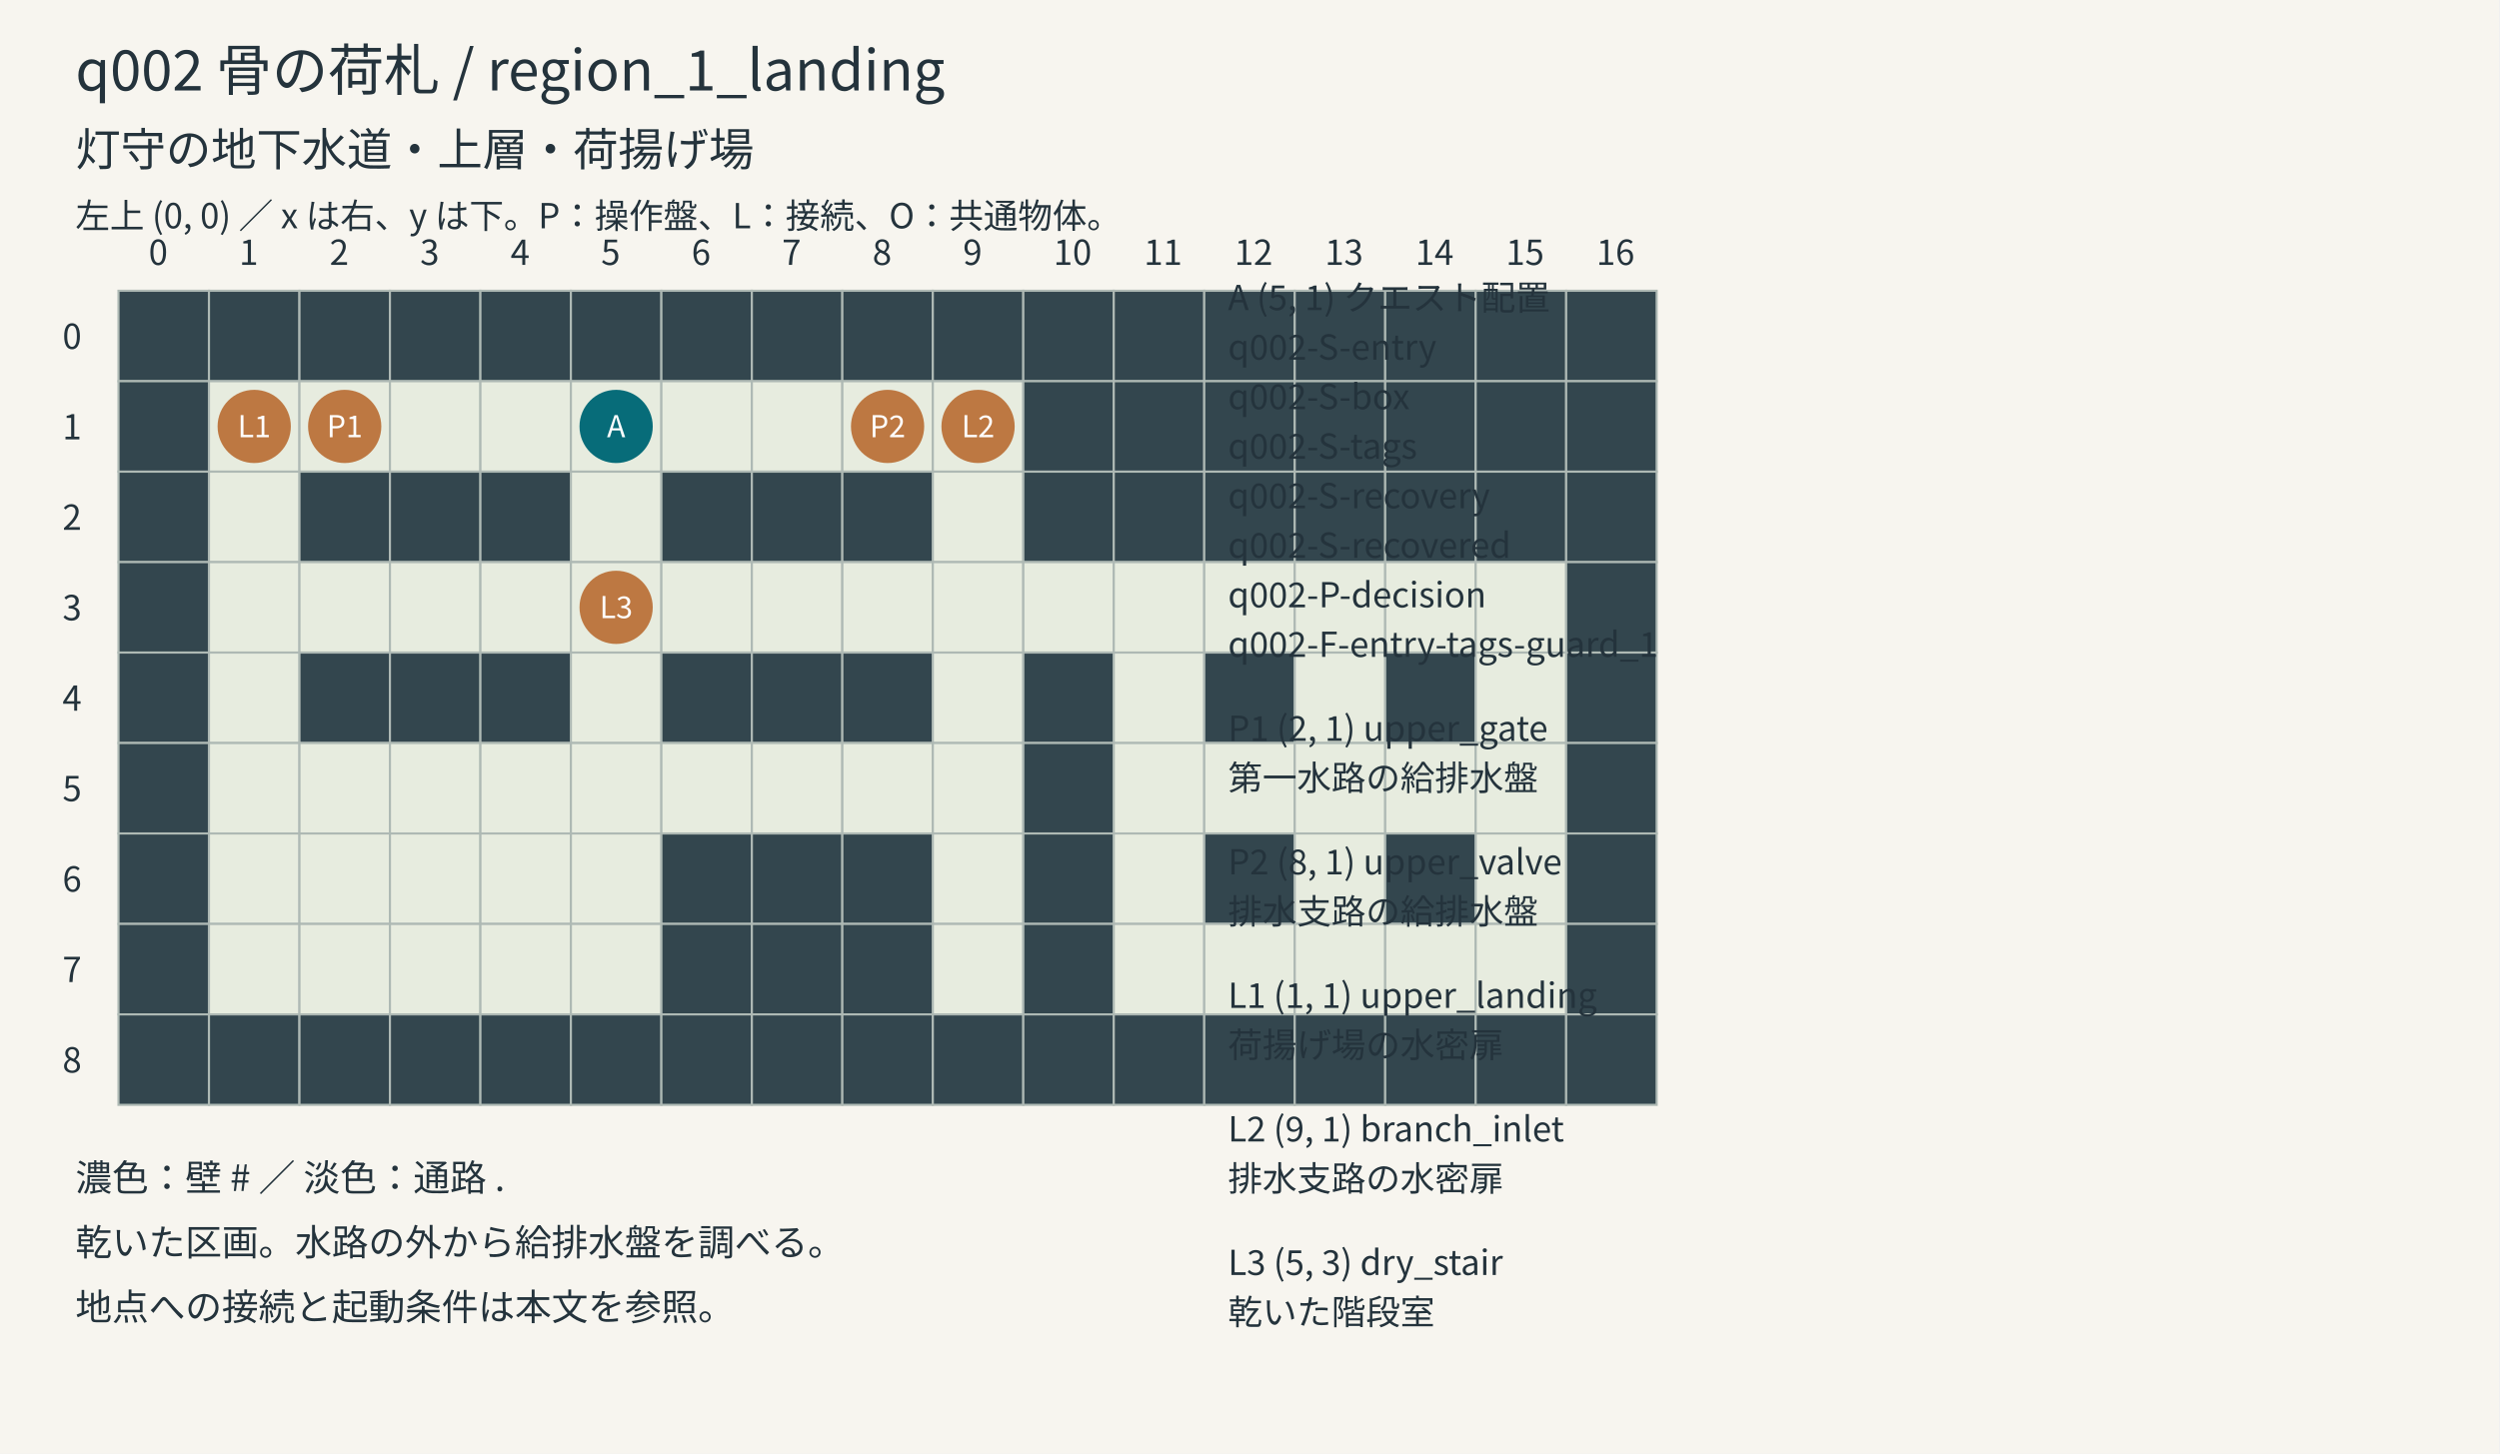
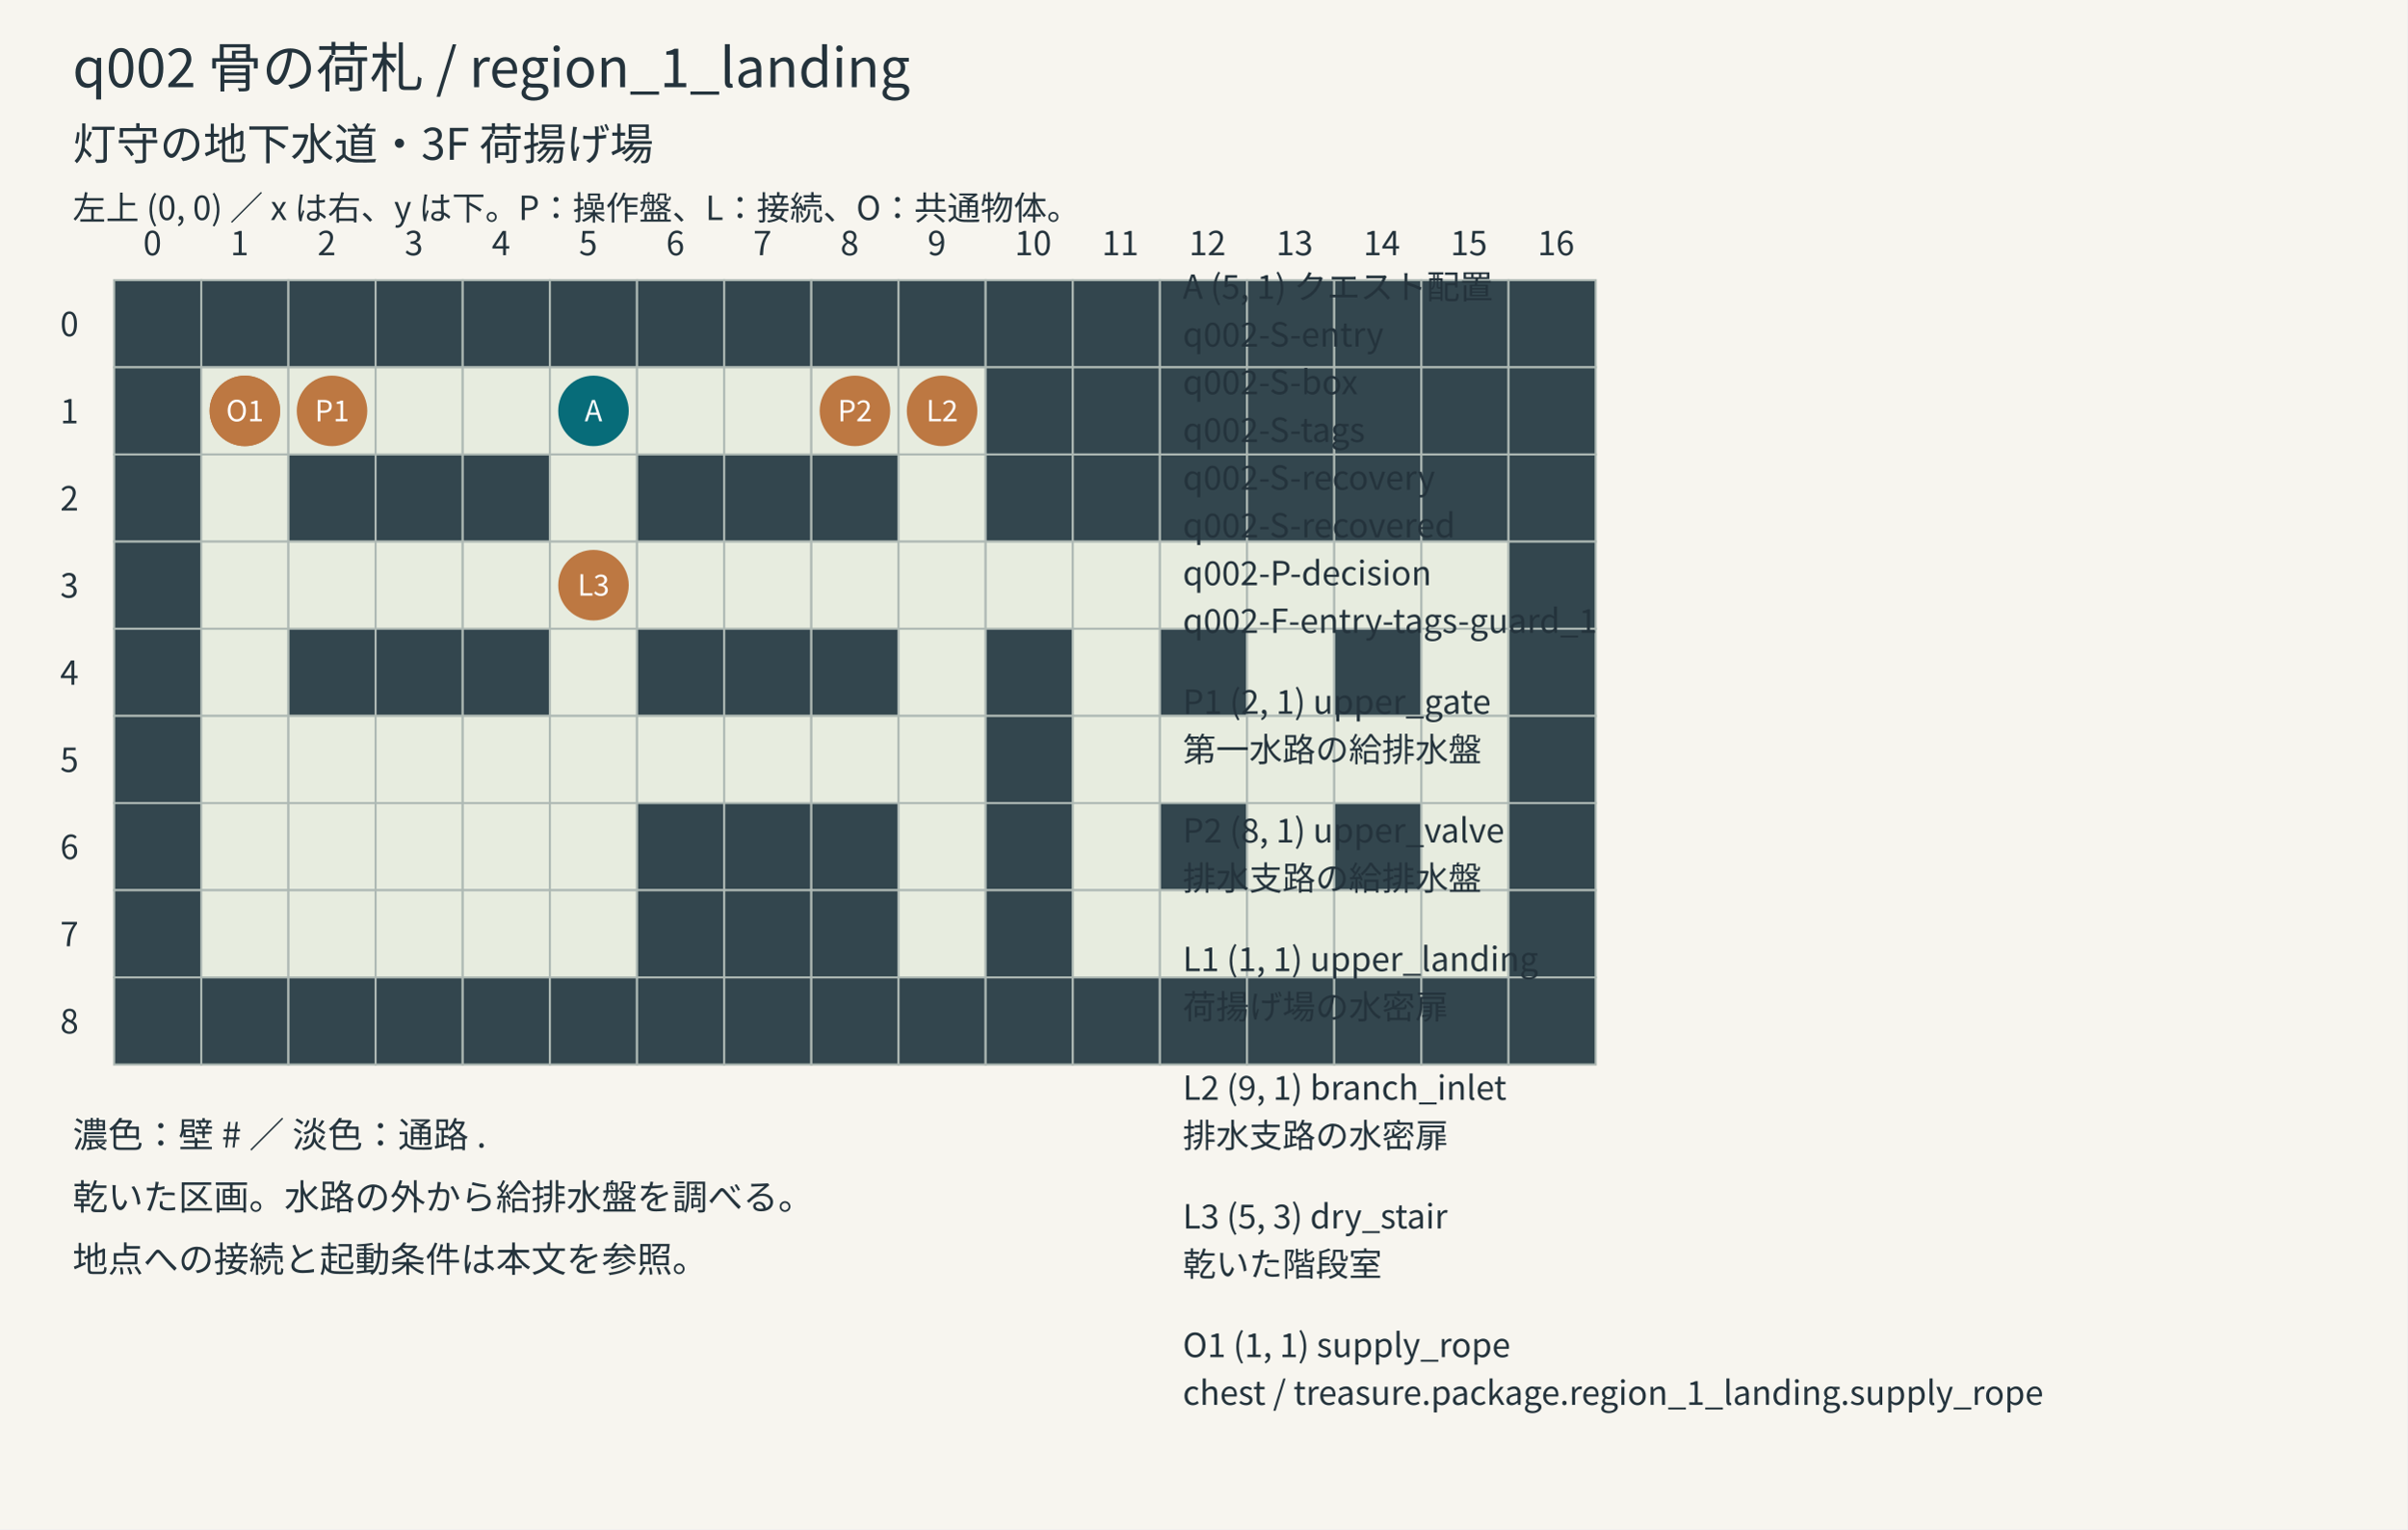
- <svg xmlns="http://www.w3.org/2000/svg" width="1160" height="675" viewBox="0 0 1160 675" role="img" aria-labelledby="title desc">
-   <rect width="1160" height="675" fill="#f7f5ef" />
+ <svg xmlns="http://www.w3.org/2000/svg" width="1160" height="737" viewBox="0 0 1160 737" role="img" aria-labelledby="title desc">
+   <rect width="1160" height="737" fill="#f7f5ef" />
  <style>text{font-family:"Noto Sans CJK JP","Noto Sans JP",sans-serif;fill:#24333c}</style>
  <text x="35" y="42" font-size="26">q002 骨の荷札 / region_1_landing</text>
-   <text x="35" y="77" font-size="21">灯守の地下水道・上層・荷揚げ場</text>
+   <text x="35" y="77" font-size="21">灯守の地下水道・3F 荷揚げ場</text>
  <text x="35" y="106" font-size="16">左上 (0, 0) ／ x は右、y は下。P：操作盤、L：接続、O：共通物体。</text>
  <text x="69" y="123" font-size="16">0</text>
  <text x="111" y="123" font-size="16">1</text>
  <text x="153" y="123" font-size="16">2</text>
  <text x="195" y="123" font-size="16">3</text>
  <text x="237" y="123" font-size="16">4</text>
  <text x="279" y="123" font-size="16">5</text>
  <text x="321" y="123" font-size="16">6</text>
  <text x="363" y="123" font-size="16">7</text>
  <text x="405" y="123" font-size="16">8</text>
  <text x="447" y="123" font-size="16">9</text>
  <text x="489" y="123" font-size="16">10</text>
  <text x="531" y="123" font-size="16">11</text>
  <text x="573" y="123" font-size="16">12</text>
  <text x="615" y="123" font-size="16">13</text>
  <text x="657" y="123" font-size="16">14</text>
  <text x="699" y="123" font-size="16">15</text>
  <text x="741" y="123" font-size="16">16</text>
  <text x="29" y="162" font-size="16">0</text>
  <rect x="55" y="135" width="42" height="42" fill="#33464e" stroke="#aeb9b4" />
  <rect x="97" y="135" width="42" height="42" fill="#33464e" stroke="#aeb9b4" />
  <rect x="139" y="135" width="42" height="42" fill="#33464e" stroke="#aeb9b4" />
  <rect x="181" y="135" width="42" height="42" fill="#33464e" stroke="#aeb9b4" />
  <rect x="223" y="135" width="42" height="42" fill="#33464e" stroke="#aeb9b4" />
  <rect x="265" y="135" width="42" height="42" fill="#33464e" stroke="#aeb9b4" />
  <rect x="307" y="135" width="42" height="42" fill="#33464e" stroke="#aeb9b4" />
  <rect x="349" y="135" width="42" height="42" fill="#33464e" stroke="#aeb9b4" />
  <rect x="391" y="135" width="42" height="42" fill="#33464e" stroke="#aeb9b4" />
  <rect x="433" y="135" width="42" height="42" fill="#33464e" stroke="#aeb9b4" />
  <rect x="475" y="135" width="42" height="42" fill="#33464e" stroke="#aeb9b4" />
  <rect x="517" y="135" width="42" height="42" fill="#33464e" stroke="#aeb9b4" />
  <rect x="559" y="135" width="42" height="42" fill="#33464e" stroke="#aeb9b4" />
  <rect x="601" y="135" width="42" height="42" fill="#33464e" stroke="#aeb9b4" />
  <rect x="643" y="135" width="42" height="42" fill="#33464e" stroke="#aeb9b4" />
  <rect x="685" y="135" width="42" height="42" fill="#33464e" stroke="#aeb9b4" />
  <rect x="727" y="135" width="42" height="42" fill="#33464e" stroke="#aeb9b4" />
  <text x="29" y="204" font-size="16">1</text>
  <rect x="55" y="177" width="42" height="42" fill="#33464e" stroke="#aeb9b4" />
  <rect x="97" y="177" width="42" height="42" fill="#e7ecdf" stroke="#aeb9b4" />
  <rect x="139" y="177" width="42" height="42" fill="#e7ecdf" stroke="#aeb9b4" />
  <rect x="181" y="177" width="42" height="42" fill="#e7ecdf" stroke="#aeb9b4" />
  <rect x="223" y="177" width="42" height="42" fill="#e7ecdf" stroke="#aeb9b4" />
  <rect x="265" y="177" width="42" height="42" fill="#e7ecdf" stroke="#aeb9b4" />
  <rect x="307" y="177" width="42" height="42" fill="#e7ecdf" stroke="#aeb9b4" />
  <rect x="349" y="177" width="42" height="42" fill="#e7ecdf" stroke="#aeb9b4" />
  <rect x="391" y="177" width="42" height="42" fill="#e7ecdf" stroke="#aeb9b4" />
  <rect x="433" y="177" width="42" height="42" fill="#e7ecdf" stroke="#aeb9b4" />
  <rect x="475" y="177" width="42" height="42" fill="#33464e" stroke="#aeb9b4" />
  <rect x="517" y="177" width="42" height="42" fill="#33464e" stroke="#aeb9b4" />
  <rect x="559" y="177" width="42" height="42" fill="#33464e" stroke="#aeb9b4" />
  <rect x="601" y="177" width="42" height="42" fill="#33464e" stroke="#aeb9b4" />
  <rect x="643" y="177" width="42" height="42" fill="#33464e" stroke="#aeb9b4" />
  <rect x="685" y="177" width="42" height="42" fill="#33464e" stroke="#aeb9b4" />
  <rect x="727" y="177" width="42" height="42" fill="#33464e" stroke="#aeb9b4" />
  <text x="29" y="246" font-size="16">2</text>
  <rect x="55" y="219" width="42" height="42" fill="#33464e" stroke="#aeb9b4" />
  <rect x="97" y="219" width="42" height="42" fill="#e7ecdf" stroke="#aeb9b4" />
  <rect x="139" y="219" width="42" height="42" fill="#33464e" stroke="#aeb9b4" />
  <rect x="181" y="219" width="42" height="42" fill="#33464e" stroke="#aeb9b4" />
  <rect x="223" y="219" width="42" height="42" fill="#33464e" stroke="#aeb9b4" />
  <rect x="265" y="219" width="42" height="42" fill="#e7ecdf" stroke="#aeb9b4" />
  <rect x="307" y="219" width="42" height="42" fill="#33464e" stroke="#aeb9b4" />
  <rect x="349" y="219" width="42" height="42" fill="#33464e" stroke="#aeb9b4" />
  <rect x="391" y="219" width="42" height="42" fill="#33464e" stroke="#aeb9b4" />
  <rect x="433" y="219" width="42" height="42" fill="#e7ecdf" stroke="#aeb9b4" />
  <rect x="475" y="219" width="42" height="42" fill="#33464e" stroke="#aeb9b4" />
  <rect x="517" y="219" width="42" height="42" fill="#33464e" stroke="#aeb9b4" />
  <rect x="559" y="219" width="42" height="42" fill="#33464e" stroke="#aeb9b4" />
  <rect x="601" y="219" width="42" height="42" fill="#33464e" stroke="#aeb9b4" />
  <rect x="643" y="219" width="42" height="42" fill="#33464e" stroke="#aeb9b4" />
  <rect x="685" y="219" width="42" height="42" fill="#33464e" stroke="#aeb9b4" />
  <rect x="727" y="219" width="42" height="42" fill="#33464e" stroke="#aeb9b4" />
  <text x="29" y="288" font-size="16">3</text>
  <rect x="55" y="261" width="42" height="42" fill="#33464e" stroke="#aeb9b4" />
  <rect x="97" y="261" width="42" height="42" fill="#e7ecdf" stroke="#aeb9b4" />
  <rect x="139" y="261" width="42" height="42" fill="#e7ecdf" stroke="#aeb9b4" />
  <rect x="181" y="261" width="42" height="42" fill="#e7ecdf" stroke="#aeb9b4" />
  <rect x="223" y="261" width="42" height="42" fill="#e7ecdf" stroke="#aeb9b4" />
  <rect x="265" y="261" width="42" height="42" fill="#e7ecdf" stroke="#aeb9b4" />
  <rect x="307" y="261" width="42" height="42" fill="#e7ecdf" stroke="#aeb9b4" />
  <rect x="349" y="261" width="42" height="42" fill="#e7ecdf" stroke="#aeb9b4" />
  <rect x="391" y="261" width="42" height="42" fill="#e7ecdf" stroke="#aeb9b4" />
  <rect x="433" y="261" width="42" height="42" fill="#e7ecdf" stroke="#aeb9b4" />
  <rect x="475" y="261" width="42" height="42" fill="#e7ecdf" stroke="#aeb9b4" />
  <rect x="517" y="261" width="42" height="42" fill="#e7ecdf" stroke="#aeb9b4" />
  <rect x="559" y="261" width="42" height="42" fill="#e7ecdf" stroke="#aeb9b4" />
  <rect x="601" y="261" width="42" height="42" fill="#e7ecdf" stroke="#aeb9b4" />
  <rect x="643" y="261" width="42" height="42" fill="#e7ecdf" stroke="#aeb9b4" />
  <rect x="685" y="261" width="42" height="42" fill="#e7ecdf" stroke="#aeb9b4" />
  <rect x="727" y="261" width="42" height="42" fill="#33464e" stroke="#aeb9b4" />
  <text x="29" y="330" font-size="16">4</text>
  <rect x="55" y="303" width="42" height="42" fill="#33464e" stroke="#aeb9b4" />
  <rect x="97" y="303" width="42" height="42" fill="#e7ecdf" stroke="#aeb9b4" />
  <rect x="139" y="303" width="42" height="42" fill="#33464e" stroke="#aeb9b4" />
  <rect x="181" y="303" width="42" height="42" fill="#33464e" stroke="#aeb9b4" />
  <rect x="223" y="303" width="42" height="42" fill="#33464e" stroke="#aeb9b4" />
  <rect x="265" y="303" width="42" height="42" fill="#e7ecdf" stroke="#aeb9b4" />
  <rect x="307" y="303" width="42" height="42" fill="#33464e" stroke="#aeb9b4" />
  <rect x="349" y="303" width="42" height="42" fill="#33464e" stroke="#aeb9b4" />
  <rect x="391" y="303" width="42" height="42" fill="#33464e" stroke="#aeb9b4" />
  <rect x="433" y="303" width="42" height="42" fill="#e7ecdf" stroke="#aeb9b4" />
  <rect x="475" y="303" width="42" height="42" fill="#33464e" stroke="#aeb9b4" />
  <rect x="517" y="303" width="42" height="42" fill="#e7ecdf" stroke="#aeb9b4" />
  <rect x="559" y="303" width="42" height="42" fill="#33464e" stroke="#aeb9b4" />
  <rect x="601" y="303" width="42" height="42" fill="#e7ecdf" stroke="#aeb9b4" />
  <rect x="643" y="303" width="42" height="42" fill="#33464e" stroke="#aeb9b4" />
  <rect x="685" y="303" width="42" height="42" fill="#e7ecdf" stroke="#aeb9b4" />
  <rect x="727" y="303" width="42" height="42" fill="#33464e" stroke="#aeb9b4" />
  <text x="29" y="372" font-size="16">5</text>
  <rect x="55" y="345" width="42" height="42" fill="#33464e" stroke="#aeb9b4" />
  <rect x="97" y="345" width="42" height="42" fill="#e7ecdf" stroke="#aeb9b4" />
  <rect x="139" y="345" width="42" height="42" fill="#e7ecdf" stroke="#aeb9b4" />
  <rect x="181" y="345" width="42" height="42" fill="#e7ecdf" stroke="#aeb9b4" />
  <rect x="223" y="345" width="42" height="42" fill="#e7ecdf" stroke="#aeb9b4" />
  <rect x="265" y="345" width="42" height="42" fill="#e7ecdf" stroke="#aeb9b4" />
  <rect x="307" y="345" width="42" height="42" fill="#e7ecdf" stroke="#aeb9b4" />
  <rect x="349" y="345" width="42" height="42" fill="#e7ecdf" stroke="#aeb9b4" />
  <rect x="391" y="345" width="42" height="42" fill="#e7ecdf" stroke="#aeb9b4" />
  <rect x="433" y="345" width="42" height="42" fill="#e7ecdf" stroke="#aeb9b4" />
  <rect x="475" y="345" width="42" height="42" fill="#33464e" stroke="#aeb9b4" />
  <rect x="517" y="345" width="42" height="42" fill="#e7ecdf" stroke="#aeb9b4" />
  <rect x="559" y="345" width="42" height="42" fill="#e7ecdf" stroke="#aeb9b4" />
  <rect x="601" y="345" width="42" height="42" fill="#e7ecdf" stroke="#aeb9b4" />
  <rect x="643" y="345" width="42" height="42" fill="#e7ecdf" stroke="#aeb9b4" />
  <rect x="685" y="345" width="42" height="42" fill="#e7ecdf" stroke="#aeb9b4" />
  <rect x="727" y="345" width="42" height="42" fill="#33464e" stroke="#aeb9b4" />
  <text x="29" y="414" font-size="16">6</text>
  <rect x="55" y="387" width="42" height="42" fill="#33464e" stroke="#aeb9b4" />
  <rect x="97" y="387" width="42" height="42" fill="#e7ecdf" stroke="#aeb9b4" />
  <rect x="139" y="387" width="42" height="42" fill="#e7ecdf" stroke="#aeb9b4" />
  <rect x="181" y="387" width="42" height="42" fill="#e7ecdf" stroke="#aeb9b4" />
  <rect x="223" y="387" width="42" height="42" fill="#e7ecdf" stroke="#aeb9b4" />
  <rect x="265" y="387" width="42" height="42" fill="#e7ecdf" stroke="#aeb9b4" />
  <rect x="307" y="387" width="42" height="42" fill="#33464e" stroke="#aeb9b4" />
  <rect x="349" y="387" width="42" height="42" fill="#33464e" stroke="#aeb9b4" />
  <rect x="391" y="387" width="42" height="42" fill="#33464e" stroke="#aeb9b4" />
  <rect x="433" y="387" width="42" height="42" fill="#e7ecdf" stroke="#aeb9b4" />
  <rect x="475" y="387" width="42" height="42" fill="#33464e" stroke="#aeb9b4" />
  <rect x="517" y="387" width="42" height="42" fill="#e7ecdf" stroke="#aeb9b4" />
  <rect x="559" y="387" width="42" height="42" fill="#33464e" stroke="#aeb9b4" />
  <rect x="601" y="387" width="42" height="42" fill="#e7ecdf" stroke="#aeb9b4" />
  <rect x="643" y="387" width="42" height="42" fill="#33464e" stroke="#aeb9b4" />
  <rect x="685" y="387" width="42" height="42" fill="#e7ecdf" stroke="#aeb9b4" />
  <rect x="727" y="387" width="42" height="42" fill="#33464e" stroke="#aeb9b4" />
  <text x="29" y="456" font-size="16">7</text>
  <rect x="55" y="429" width="42" height="42" fill="#33464e" stroke="#aeb9b4" />
  <rect x="97" y="429" width="42" height="42" fill="#e7ecdf" stroke="#aeb9b4" />
  <rect x="139" y="429" width="42" height="42" fill="#e7ecdf" stroke="#aeb9b4" />
  <rect x="181" y="429" width="42" height="42" fill="#e7ecdf" stroke="#aeb9b4" />
  <rect x="223" y="429" width="42" height="42" fill="#e7ecdf" stroke="#aeb9b4" />
  <rect x="265" y="429" width="42" height="42" fill="#e7ecdf" stroke="#aeb9b4" />
  <rect x="307" y="429" width="42" height="42" fill="#33464e" stroke="#aeb9b4" />
  <rect x="349" y="429" width="42" height="42" fill="#33464e" stroke="#aeb9b4" />
  <rect x="391" y="429" width="42" height="42" fill="#33464e" stroke="#aeb9b4" />
  <rect x="433" y="429" width="42" height="42" fill="#e7ecdf" stroke="#aeb9b4" />
  <rect x="475" y="429" width="42" height="42" fill="#33464e" stroke="#aeb9b4" />
  <rect x="517" y="429" width="42" height="42" fill="#e7ecdf" stroke="#aeb9b4" />
  <rect x="559" y="429" width="42" height="42" fill="#e7ecdf" stroke="#aeb9b4" />
  <rect x="601" y="429" width="42" height="42" fill="#e7ecdf" stroke="#aeb9b4" />
  <rect x="643" y="429" width="42" height="42" fill="#e7ecdf" stroke="#aeb9b4" />
  <rect x="685" y="429" width="42" height="42" fill="#e7ecdf" stroke="#aeb9b4" />
  <rect x="727" y="429" width="42" height="42" fill="#33464e" stroke="#aeb9b4" />
  <text x="29" y="498" font-size="16">8</text>
  <rect x="55" y="471" width="42" height="42" fill="#33464e" stroke="#aeb9b4" />
  <rect x="97" y="471" width="42" height="42" fill="#33464e" stroke="#aeb9b4" />
  <rect x="139" y="471" width="42" height="42" fill="#33464e" stroke="#aeb9b4" />
  <rect x="181" y="471" width="42" height="42" fill="#33464e" stroke="#aeb9b4" />
  <rect x="223" y="471" width="42" height="42" fill="#33464e" stroke="#aeb9b4" />
  <rect x="265" y="471" width="42" height="42" fill="#33464e" stroke="#aeb9b4" />
  <rect x="307" y="471" width="42" height="42" fill="#33464e" stroke="#aeb9b4" />
  <rect x="349" y="471" width="42" height="42" fill="#33464e" stroke="#aeb9b4" />
  <rect x="391" y="471" width="42" height="42" fill="#33464e" stroke="#aeb9b4" />
  <rect x="433" y="471" width="42" height="42" fill="#33464e" stroke="#aeb9b4" />
  <rect x="475" y="471" width="42" height="42" fill="#33464e" stroke="#aeb9b4" />
  <rect x="517" y="471" width="42" height="42" fill="#33464e" stroke="#aeb9b4" />
  <rect x="559" y="471" width="42" height="42" fill="#33464e" stroke="#aeb9b4" />
  <rect x="601" y="471" width="42" height="42" fill="#33464e" stroke="#aeb9b4" />
  <rect x="643" y="471" width="42" height="42" fill="#33464e" stroke="#aeb9b4" />
  <rect x="685" y="471" width="42" height="42" fill="#33464e" stroke="#aeb9b4" />
  <rect x="727" y="471" width="42" height="42" fill="#33464e" stroke="#aeb9b4" />
  <circle cx="286" cy="198" r="17" fill="#076c79" />
  <text x="286" y="203" font-size="14" text-anchor="middle" style="fill:white">A</text>
  <text x="570" y="144" font-size="16">A (5, 1) クエスト配置</text>
  <text x="570" y="167" font-size="16">q002-S-entry</text>
  <text x="570" y="190" font-size="16">q002-S-box</text>
  <text x="570" y="213" font-size="16">q002-S-tags</text>
  <text x="570" y="236" font-size="16">q002-S-recovery</text>
  <text x="570" y="259" font-size="16">q002-S-recovered</text>
  <text x="570" y="282" font-size="16">q002-P-decision</text>
  <text x="570" y="305" font-size="16">q002-F-entry-tags-guard_1</text>
  <circle cx="160" cy="198" r="17" fill="#bd7842" />
  <text x="160" y="203" font-size="14" text-anchor="middle" style="fill:white">P1</text>
  <text x="570" y="344" font-size="16">P1 (2, 1) upper_gate</text>
  <text x="570" y="367" font-size="16">第一水路の給排水盤</text>
  <circle cx="412" cy="198" r="17" fill="#bd7842" />
  <text x="412" y="203" font-size="14" text-anchor="middle" style="fill:white">P2</text>
  <text x="570" y="406" font-size="16">P2 (8, 1) upper_valve</text>
  <text x="570" y="429" font-size="16">排水支路の給排水盤</text>
  <circle cx="118" cy="198" r="17" fill="#bd7842" />
  <text x="118" y="203" font-size="14" text-anchor="middle" style="fill:white">L1</text>
  <text x="570" y="468" font-size="16">L1 (1, 1) upper_landing</text>
  <text x="570" y="491" font-size="16">荷揚げ場の水密扉</text>
  <circle cx="454" cy="198" r="17" fill="#bd7842" />
  <text x="454" y="203" font-size="14" text-anchor="middle" style="fill:white">L2</text>
  <text x="570" y="530" font-size="16">L2 (9, 1) branch_inlet</text>
  <text x="570" y="553" font-size="16">排水支路の水密扉</text>
  <circle cx="286" cy="282" r="17" fill="#bd7842" />
  <text x="286" y="287" font-size="14" text-anchor="middle" style="fill:white">L3</text>
  <text x="570" y="592" font-size="16">L3 (5, 3) dry_stair</text>
  <text x="570" y="615" font-size="16">乾いた階段室</text>
+   <circle cx="118" cy="198" r="17" fill="#bd7842" />
+   <text x="118" y="203" font-size="14" text-anchor="middle" style="fill:white">O1</text>
+   <text x="570" y="654" font-size="16">O1 (1, 1) supply_rope</text>
+   <text x="570" y="677" font-size="16">chest / treasure.package.region_1_landing.supply_rope</text>
  <text x="35" y="553" font-size="17">濃色：壁 # ／ 淡色：通路 .</text>
  <text x="35" y="583" font-size="17">乾いた区画。水路の外から給排水盤を調べる。</text>
  <text x="35" y="613" font-size="17">地点への接続と起動条件は本文を参照。</text>
</svg>
